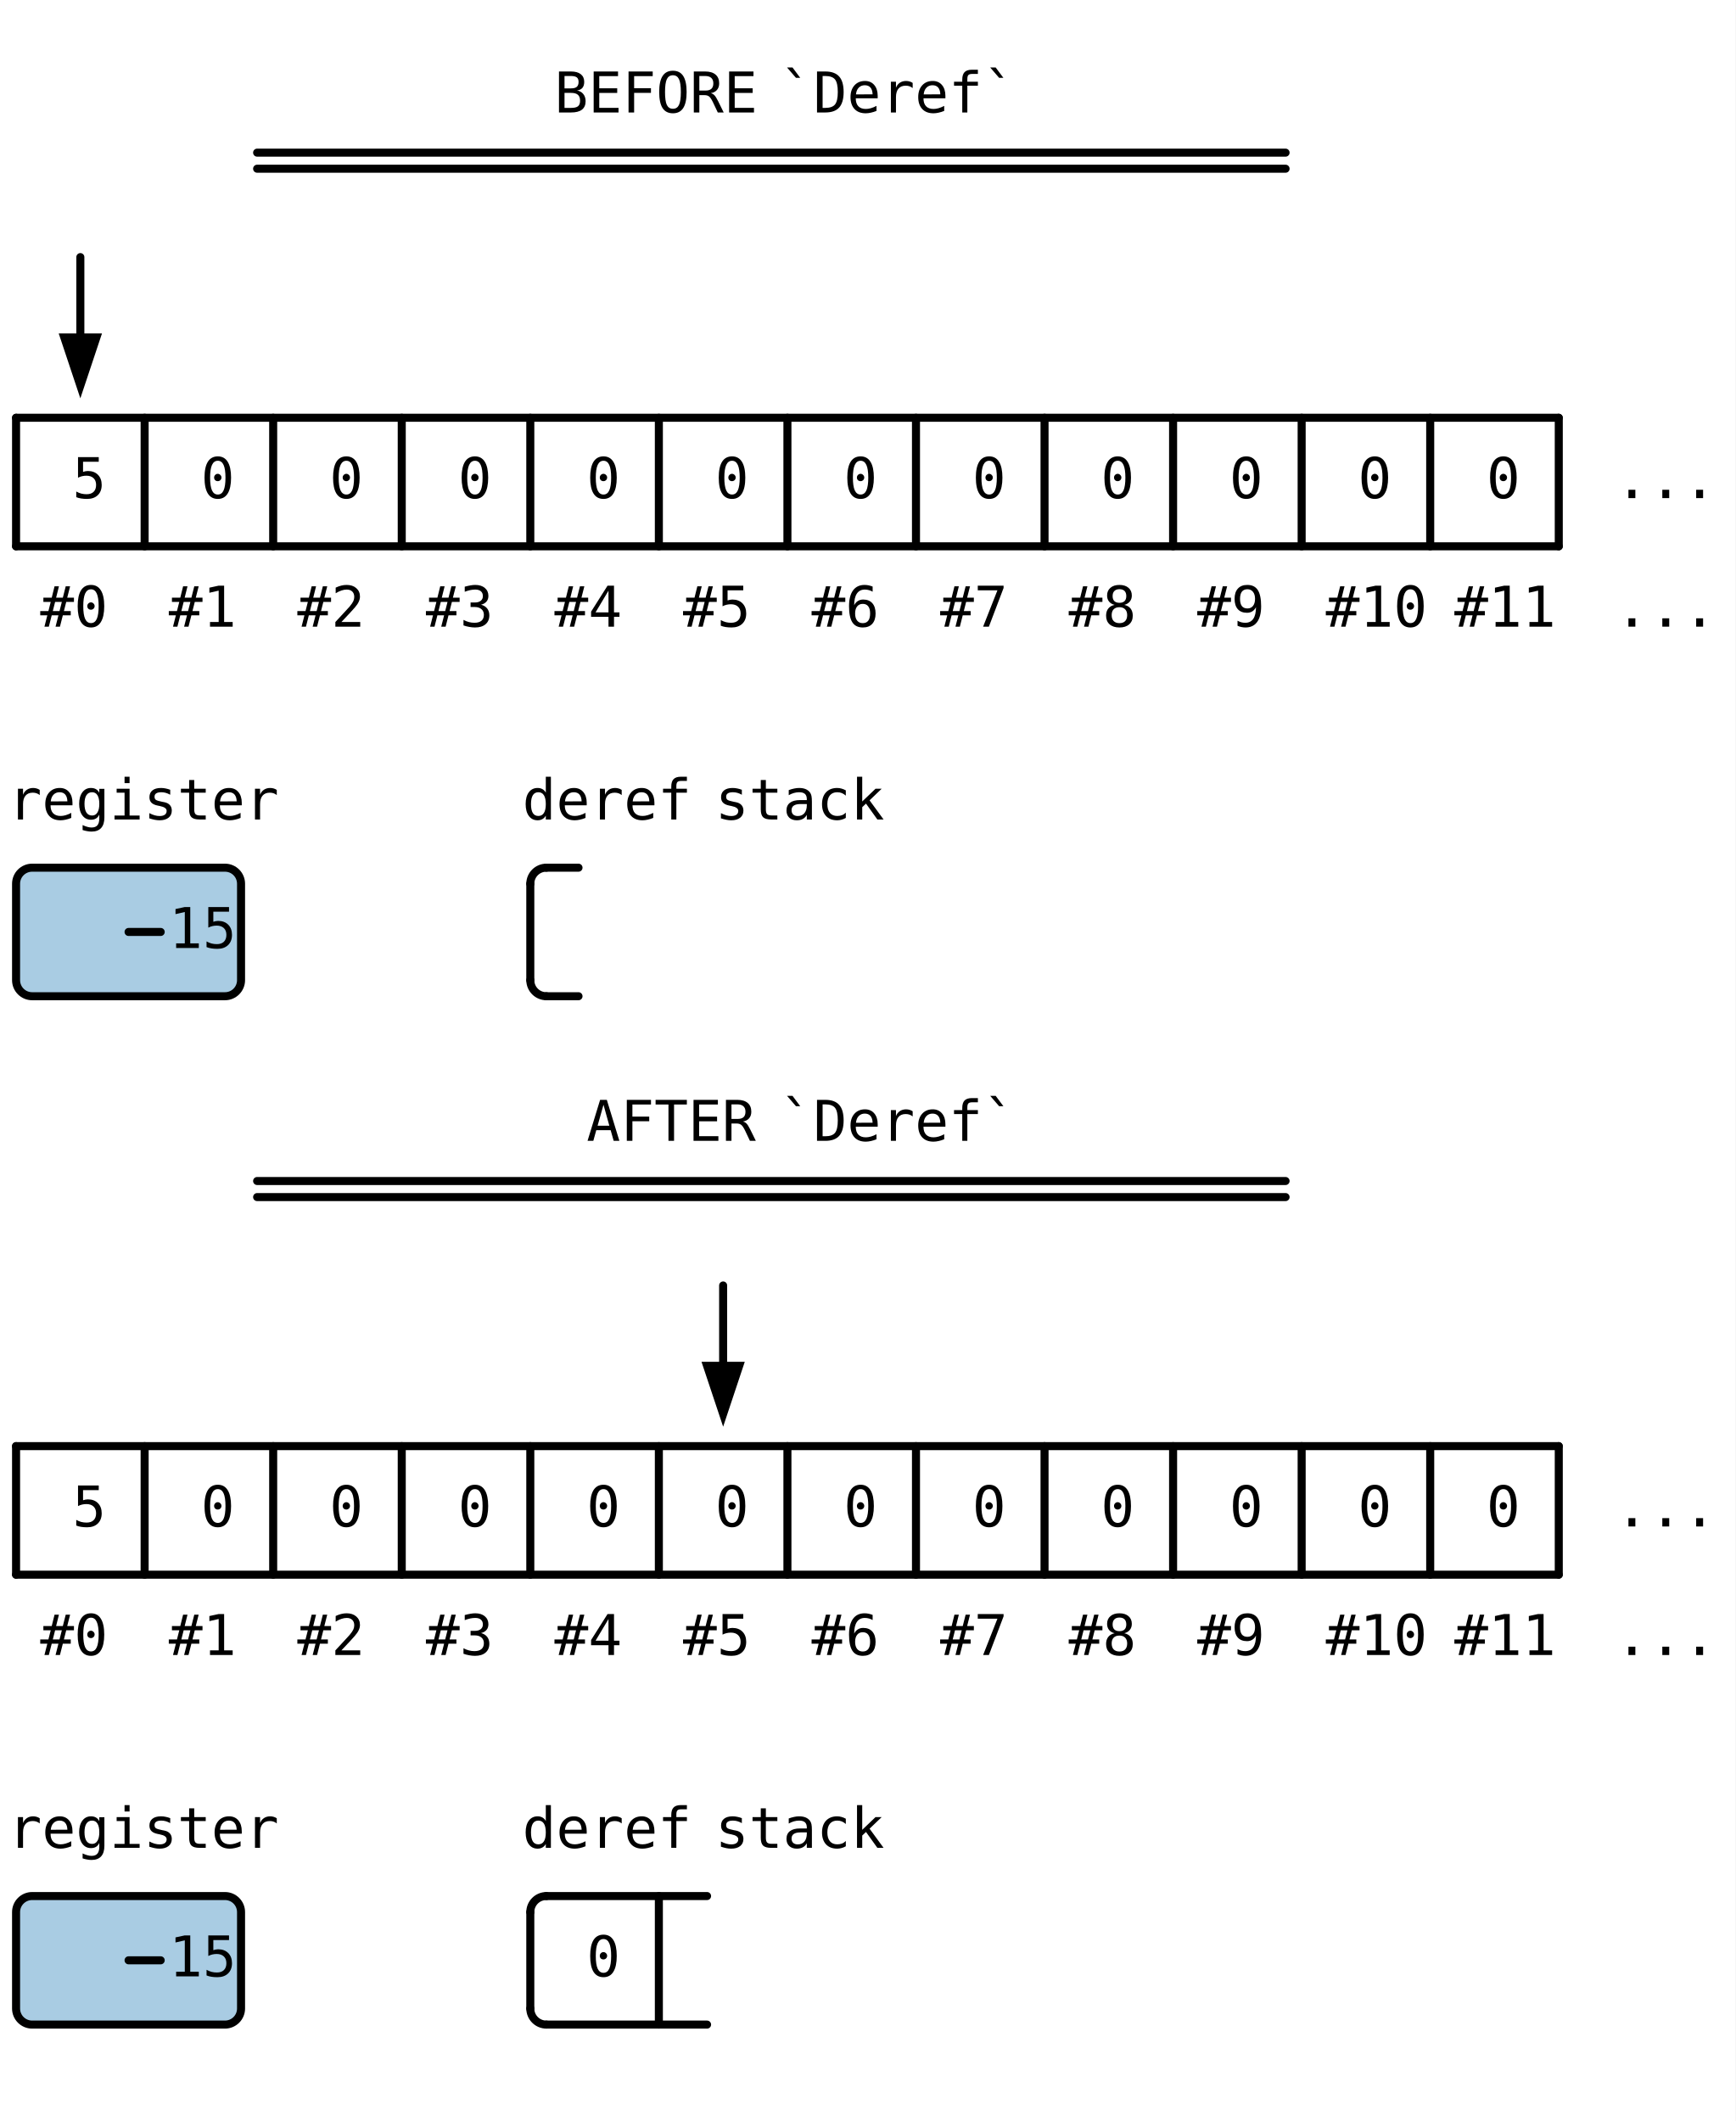
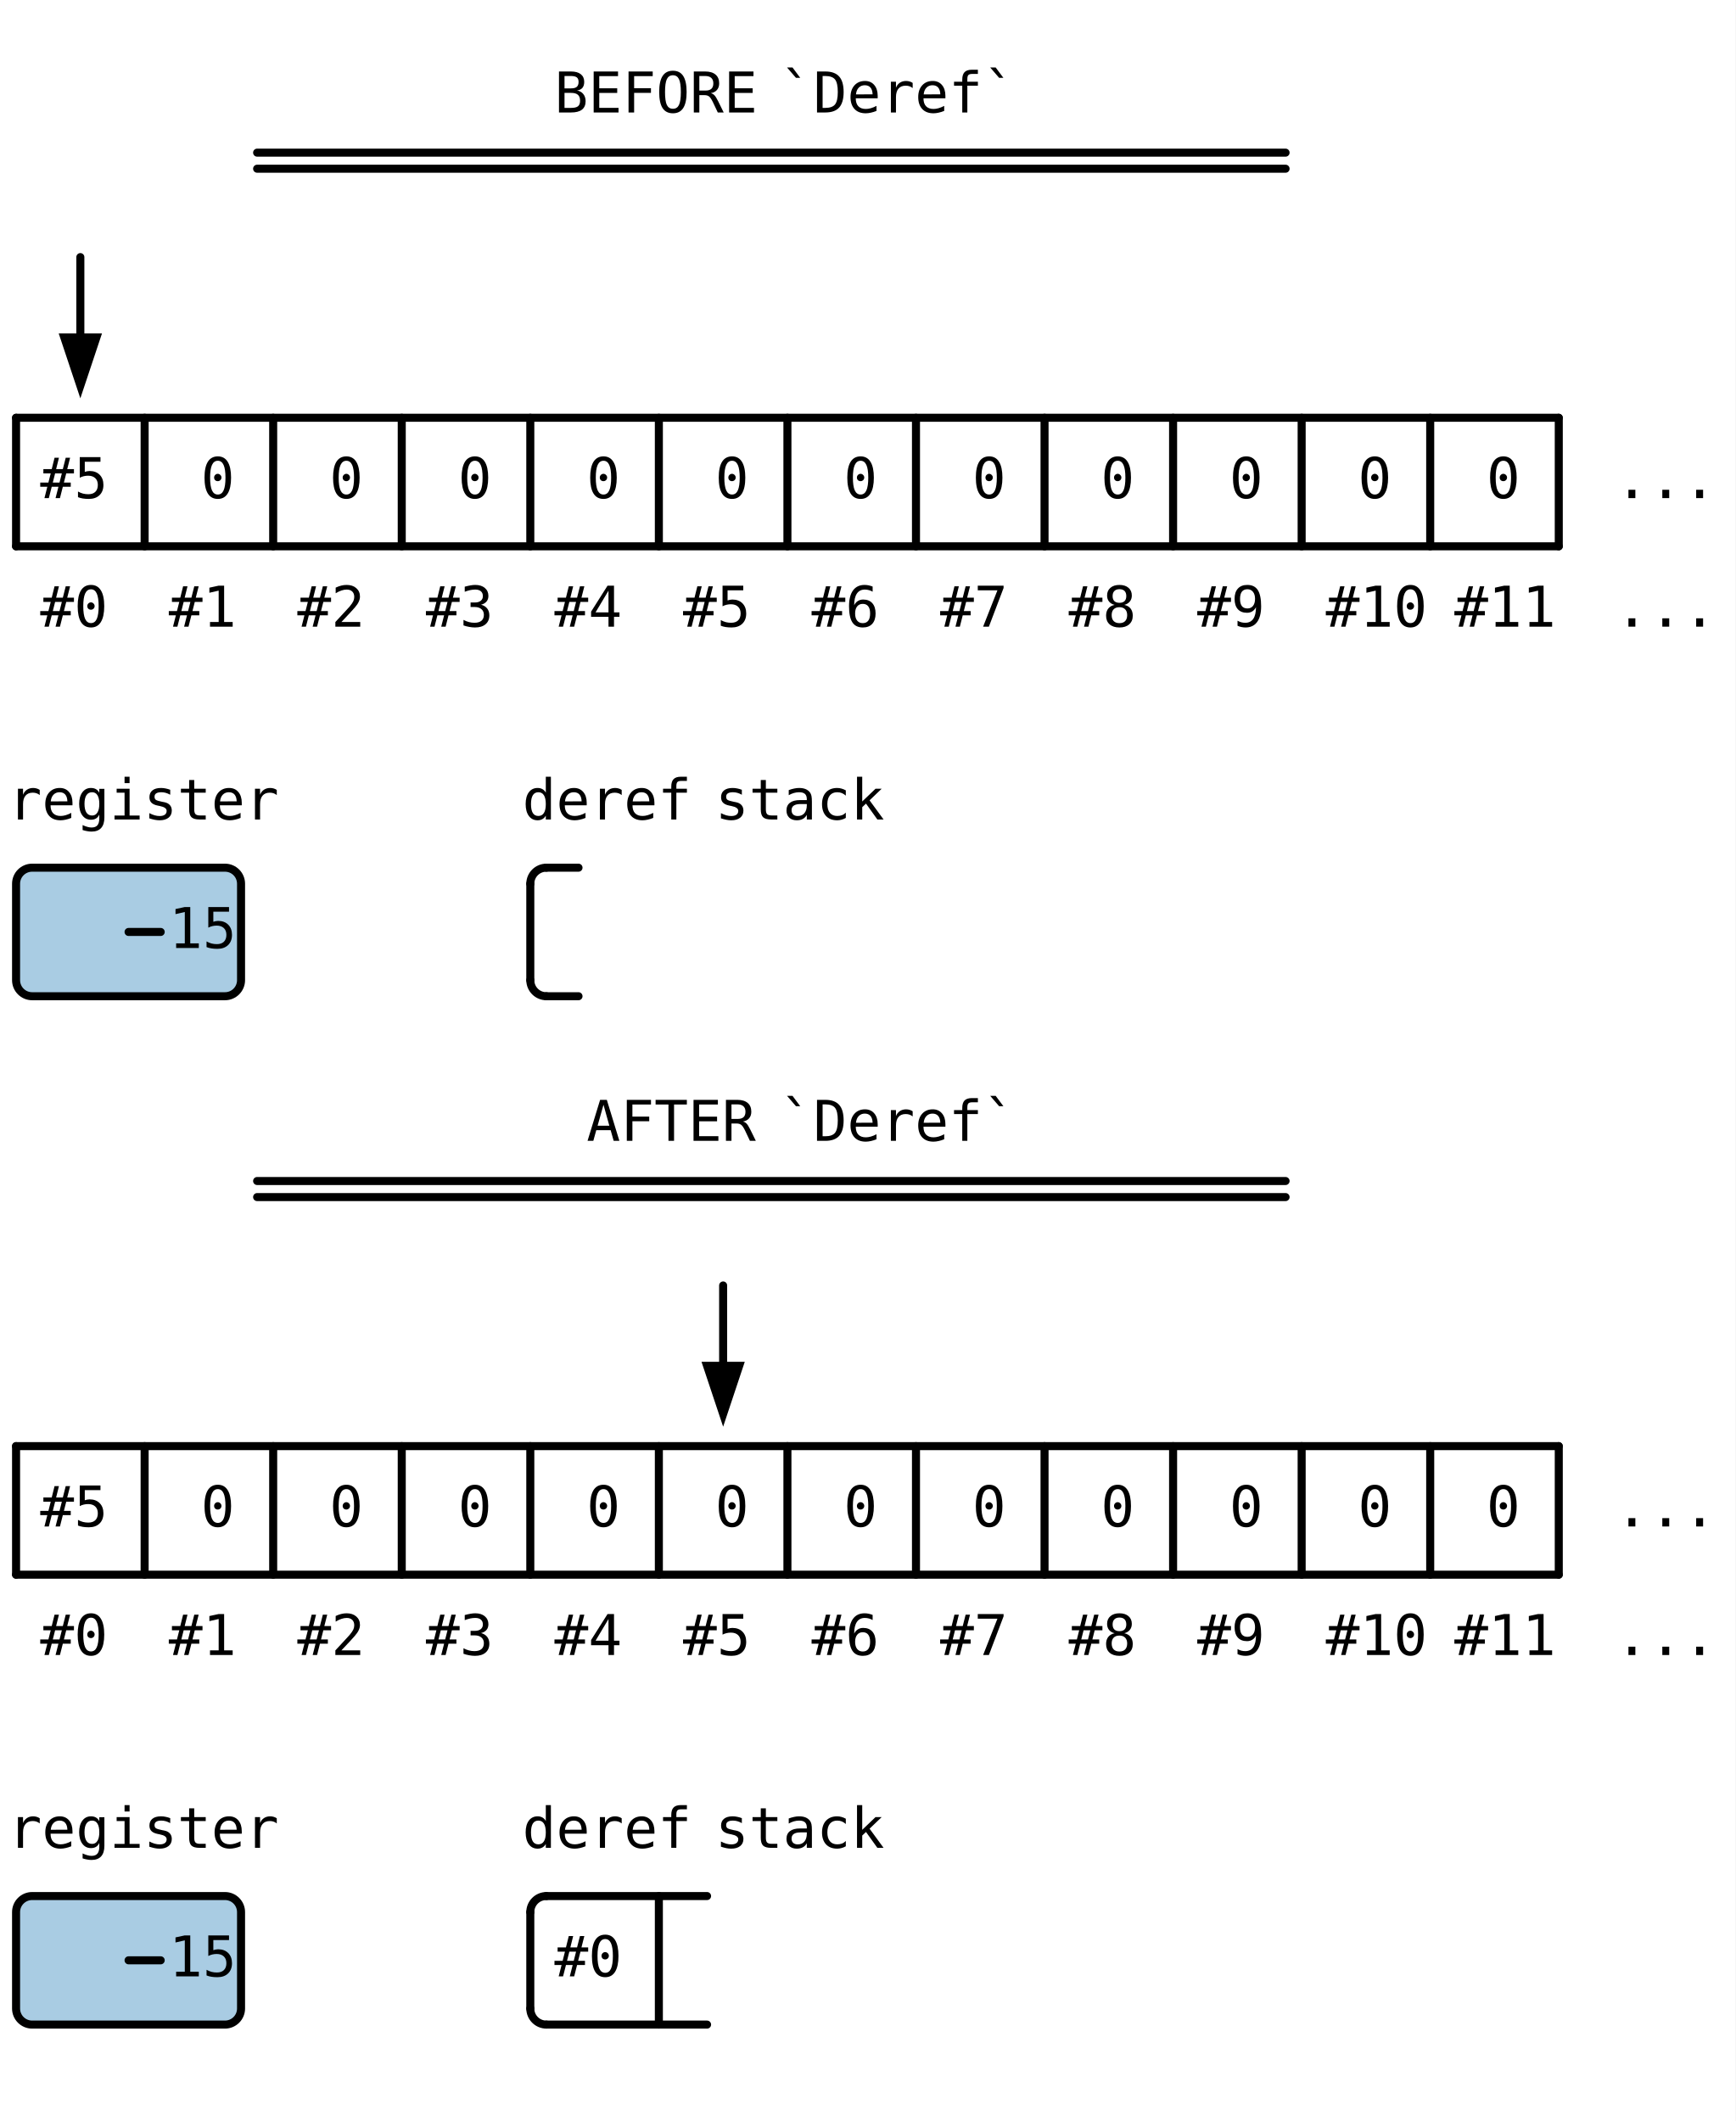
<svg xmlns="http://www.w3.org/2000/svg" width="432" height="528">
  <style>line, path, circle, rect, polygon{stroke:black;stroke-width:2;stroke-opacity:1;fill-opacity:1;stroke-linecap:round;stroke-linejoin:miter;}text{font-family:Iosevka Fixed, monospace;font-size:14px;}rect.backdrop{stroke:none;fill:white;}.broken{stroke-dasharray:8;}.filled{fill:black;}.bg_filled{fill:white;}.nofill{fill:white;}.end_marked_arrow{marker-end:url(#arrow);}.start_marked_arrow{marker-start:url(#arrow);}.end_marked_diamond{marker-end:url(#diamond);}.start_marked_diamond{marker-start:url(#diamond);}.end_marked_circle{marker-end:url(#circle);}.start_marked_circle{marker-start:url(#circle);}.end_marked_open_circle{marker-end:url(#open_circle);}.start_marked_open_circle{marker-start:url(#open_circle);}.end_marked_big_open_circle{marker-end:url(#big_open_circle);}.start_marked_big_open_circle{marker-start:url(#big_open_circle);}.r{ 
    fill: #a9cce3;
 }</style>
  <defs>
    <marker id="arrow" viewBox="-2 -2 8 8" refX="4" refY="2" markerWidth="7" markerHeight="7" orient="auto-start-reverse">
      <polygon points="0,0 0,4 4,2 0,0" />
    </marker>
    <marker id="diamond" viewBox="-2 -2 8 8" refX="4" refY="2" markerWidth="7" markerHeight="7" orient="auto-start-reverse">
      <polygon points="0,2 2,0 4,2 2,4 0,2" />
    </marker>
    <marker id="circle" viewBox="0 0 8 8" refX="4" refY="4" markerWidth="7" markerHeight="7" orient="auto-start-reverse">
      <circle cx="4" cy="4" r="2" class="filled" />
    </marker>
    <marker id="open_circle" viewBox="0 0 8 8" refX="4" refY="4" markerWidth="7" markerHeight="7" orient="auto-start-reverse">
      <circle cx="4" cy="4" r="2" class="bg_filled" />
    </marker>
    <marker id="big_open_circle" viewBox="0 0 8 8" refX="4" refY="4" markerWidth="7" markerHeight="7" orient="auto-start-reverse">
      <circle cx="4" cy="4" r="3" class="bg_filled" />
    </marker>
  </defs>
  <rect class="backdrop" x="0" y="0" width="432" height="528" />
  <rect x="4" y="216" width="56" height="32" class="solid nofill r" rx="4" />
  <line x1="32" y1="232" x2="40" y2="232" class="solid" />
  <text x="42" y="236">15</text>
  <rect x="4" y="472" width="56" height="32" class="solid nofill r" rx="4" />
  <line x1="32" y1="488" x2="40" y2="488" class="solid" />
  <text x="42" y="492">15</text>
  <text x="138" y="28">BEFORE</text>
  <text x="194" y="28">`Deref`</text>
  <line x1="64" y1="38" x2="320" y2="38" class="solid" />
  <line x1="64" y1="42" x2="320" y2="42" class="solid" />
-   <text x="18" y="124">5</text>
+   <text x="10" y="124">#5</text>
  <text x="50" y="124">0</text>
  <text x="82" y="124">0</text>
  <text x="114" y="124">0</text>
  <text x="146" y="124">0</text>
  <text x="178" y="124">0</text>
  <text x="210" y="124">0</text>
  <text x="242" y="124">0</text>
  <text x="274" y="124">0</text>
  <text x="306" y="124">0</text>
  <text x="338" y="124">0</text>
  <text x="370" y="124">0</text>
  <text x="10" y="156">#0</text>
  <text x="42" y="156">#1</text>
  <text x="74" y="156">#2</text>
  <text x="106" y="156">#3</text>
  <text x="138" y="156">#4</text>
  <text x="170" y="156">#5</text>
  <text x="202" y="156">#6</text>
  <text x="234" y="156">#7</text>
  <text x="266" y="156">#8</text>
  <text x="298" y="156">#9</text>
  <text x="330" y="156">#10</text>
  <text x="362" y="156">#11</text>
  <text x="402" y="124">...</text>
  <text x="402" y="156">...</text>
  <text x="2" y="204">register</text>
  <text x="130" y="204">deref</text>
  <text x="178" y="204">stack</text>
  <text x="146" y="284">AFTER</text>
  <text x="194" y="284">`Deref`</text>
  <line x1="64" y1="294" x2="320" y2="294" class="solid" />
  <line x1="64" y1="298" x2="320" y2="298" class="solid" />
-   <text x="18" y="380">5</text>
+   <text x="10" y="380">#5</text>
  <text x="50" y="380">0</text>
  <text x="82" y="380">0</text>
  <text x="114" y="380">0</text>
  <text x="146" y="380">0</text>
  <text x="178" y="380">0</text>
  <text x="210" y="380">0</text>
  <text x="242" y="380">0</text>
  <text x="274" y="380">0</text>
  <text x="306" y="380">0</text>
  <text x="338" y="380">0</text>
  <text x="370" y="380">0</text>
  <text x="10" y="412">#0</text>
  <text x="42" y="412">#1</text>
  <text x="74" y="412">#2</text>
  <text x="106" y="412">#3</text>
  <text x="138" y="412">#4</text>
  <text x="170" y="412">#5</text>
  <text x="202" y="412">#6</text>
  <text x="234" y="412">#7</text>
  <text x="266" y="412">#8</text>
  <text x="298" y="412">#9</text>
  <text x="330" y="412">#10</text>
  <text x="362" y="412">#11</text>
  <text x="402" y="380">...</text>
  <text x="402" y="412">...</text>
  <text x="2" y="460">register</text>
  <text x="130" y="460">deref</text>
  <text x="178" y="460">stack</text>
-   <text x="146" y="492">0</text>
+   <text x="138" y="492">#0</text>
  <g>
    <line x1="20" y1="64" x2="20" y2="84" class="solid" />
    <polygon points="16,84 24,84 20,96" class="filled" />
  </g>
  <g>
    <line x1="4" y1="104" x2="388" y2="104" class="solid" />
    <line x1="4" y1="104" x2="4" y2="136" class="solid" />
    <line x1="36" y1="104" x2="36" y2="136" class="solid" />
    <line x1="68" y1="104" x2="68" y2="136" class="solid" />
    <line x1="100" y1="104" x2="100" y2="136" class="solid" />
    <line x1="132" y1="104" x2="132" y2="136" class="solid" />
    <line x1="164" y1="104" x2="164" y2="136" class="solid" />
    <line x1="196" y1="104" x2="196" y2="136" class="solid" />
    <line x1="228" y1="104" x2="228" y2="136" class="solid" />
    <line x1="260" y1="104" x2="260" y2="136" class="solid" />
    <line x1="292" y1="104" x2="292" y2="136" class="solid" />
    <line x1="324" y1="104" x2="324" y2="136" class="solid" />
    <line x1="356" y1="104" x2="356" y2="136" class="solid" />
    <line x1="388" y1="104" x2="388" y2="136" class="solid" />
    <line x1="4" y1="136" x2="388" y2="136" class="solid" />
  </g>
  <g>
    <path d="M 136,216 A 4,4 0,0,0 132,220" class="nofill" />
    <line x1="132" y1="220" x2="132" y2="244" class="solid" />
    <line x1="136" y1="216" x2="144" y2="216" class="solid" />
    <path d="M 132,244 A 4,4 0,0,0 136,248" class="nofill" />
    <line x1="136" y1="248" x2="144" y2="248" class="solid" />
  </g>
  <g>
    <line x1="180" y1="320" x2="180" y2="340" class="solid" />
    <polygon points="176,340 184,340 180,352" class="filled" />
  </g>
  <g>
    <line x1="4" y1="360" x2="388" y2="360" class="solid" />
    <line x1="4" y1="360" x2="4" y2="392" class="solid" />
    <line x1="36" y1="360" x2="36" y2="392" class="solid" />
    <line x1="68" y1="360" x2="68" y2="392" class="solid" />
    <line x1="100" y1="360" x2="100" y2="392" class="solid" />
    <line x1="132" y1="360" x2="132" y2="392" class="solid" />
    <line x1="164" y1="360" x2="164" y2="392" class="solid" />
    <line x1="196" y1="360" x2="196" y2="392" class="solid" />
    <line x1="228" y1="360" x2="228" y2="392" class="solid" />
    <line x1="260" y1="360" x2="260" y2="392" class="solid" />
    <line x1="292" y1="360" x2="292" y2="392" class="solid" />
    <line x1="324" y1="360" x2="324" y2="392" class="solid" />
    <line x1="356" y1="360" x2="356" y2="392" class="solid" />
    <line x1="388" y1="360" x2="388" y2="392" class="solid" />
    <line x1="4" y1="392" x2="388" y2="392" class="solid" />
  </g>
  <g>
    <path d="M 136,472 A 4,4 0,0,0 132,476" class="nofill" />
    <line x1="132" y1="476" x2="132" y2="500" class="solid" />
    <line x1="136" y1="472" x2="176" y2="472" class="solid" />
    <line x1="164" y1="472" x2="164" y2="504" class="solid" />
    <path d="M 132,500 A 4,4 0,0,0 136,504" class="nofill" />
    <line x1="136" y1="504" x2="176" y2="504" class="solid" />
  </g>
</svg>
